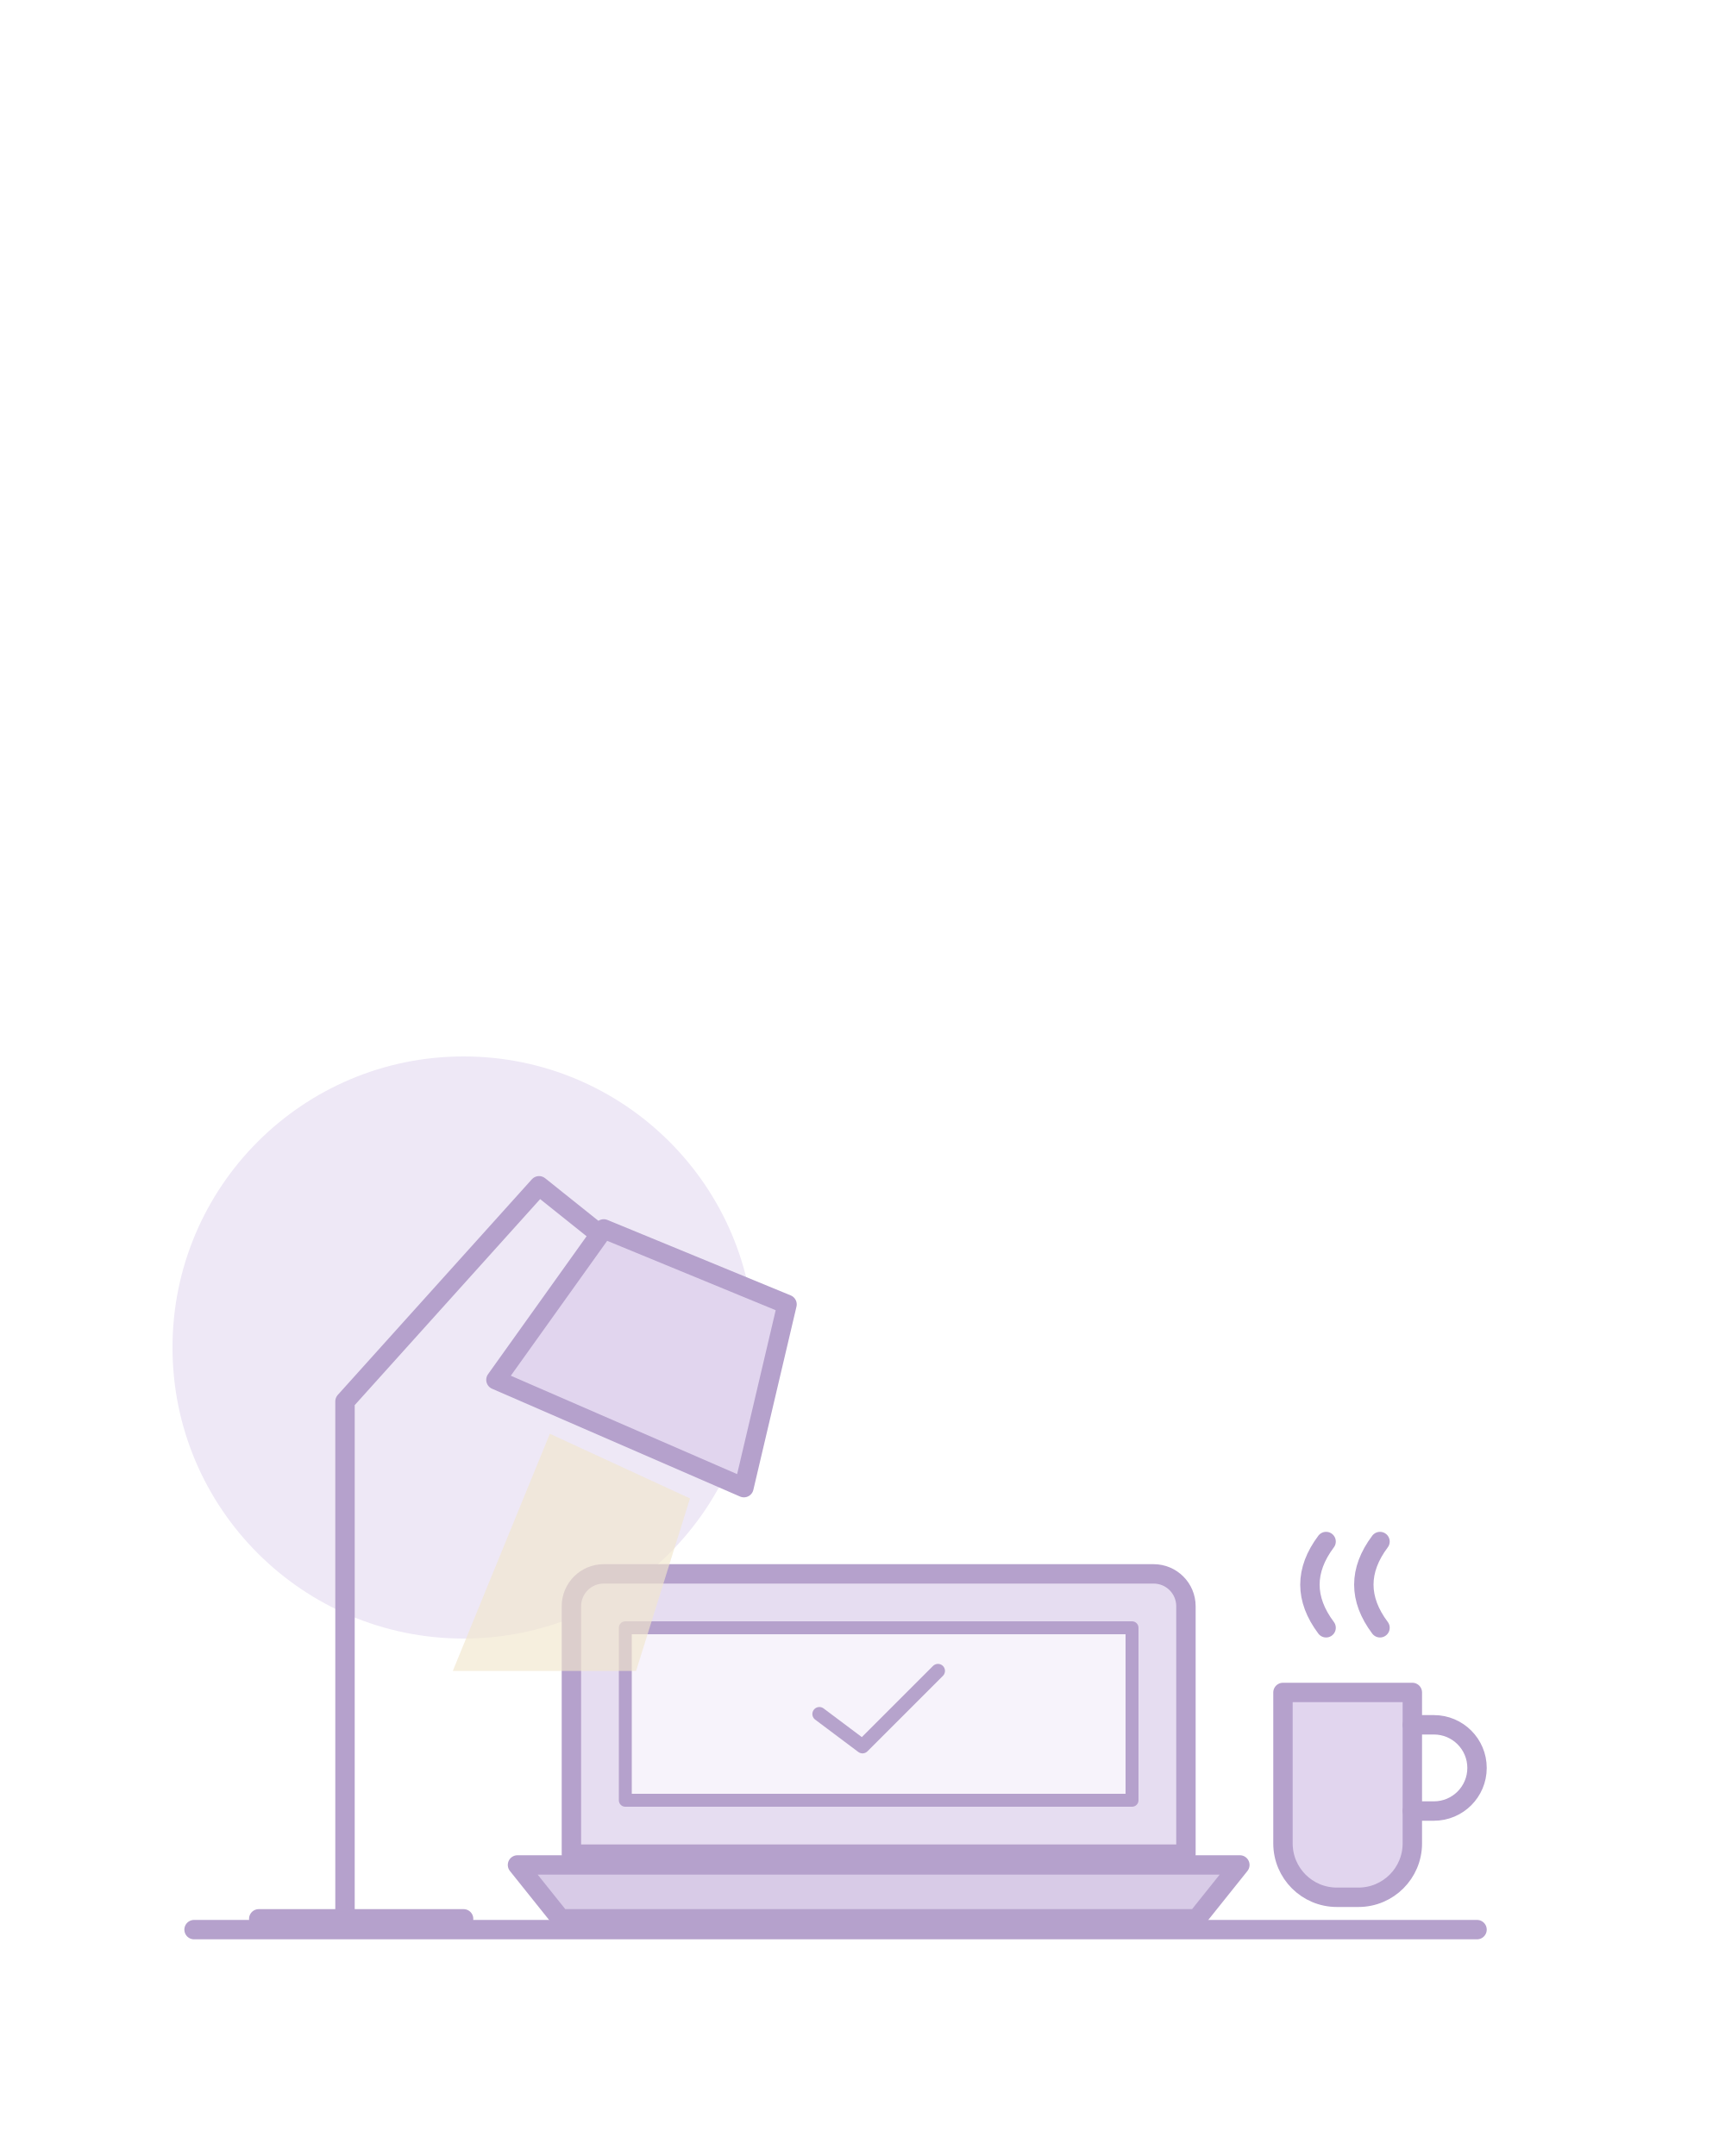
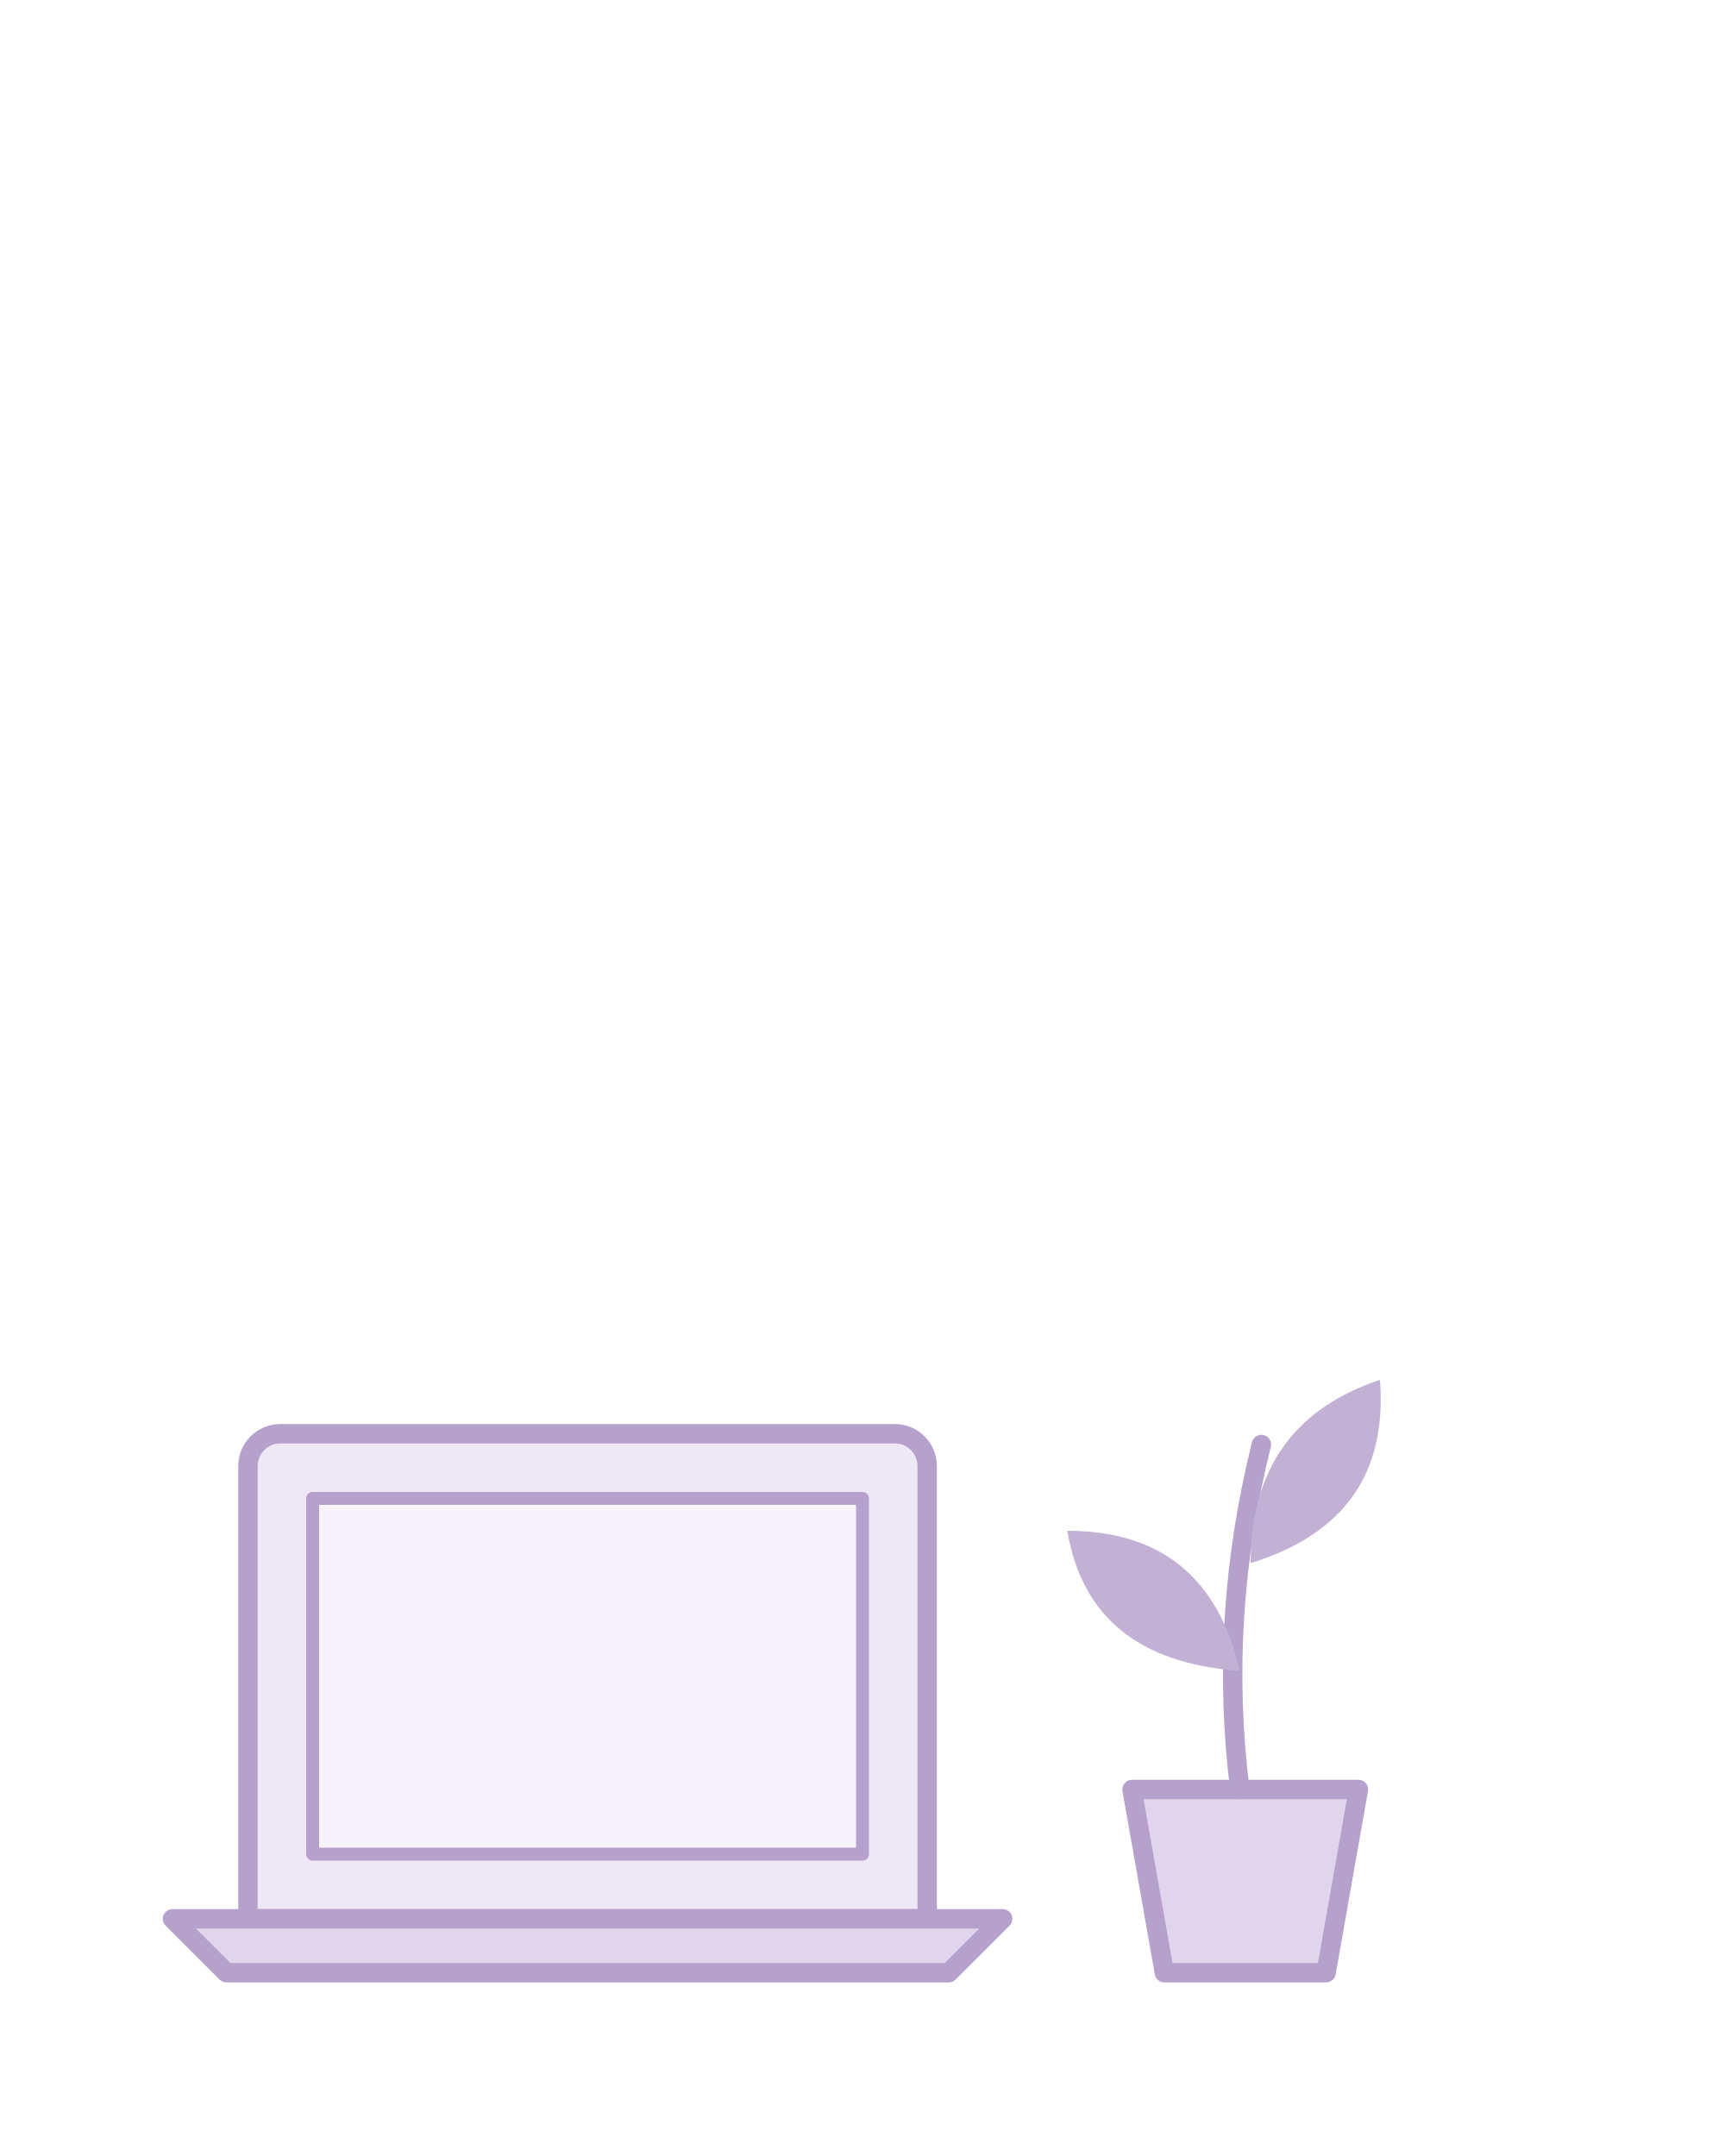
<svg xmlns="http://www.w3.org/2000/svg" viewBox="0 0 160 200" fill="none">
-   <circle cx="43" cy="125" r="27" fill="#eee8f6" />
  <g stroke="#b5a1cc" stroke-width="1.8" stroke-linecap="round" stroke-linejoin="round">
-     <path d="M18 179h119" />
-     <path d="M32 178v-48l18-20 15 12" />
-     <path d="m56 114-10 14 23 10 4-17Z" fill="#e1d5ee" />
-     <path d="M24 178h19" />
-     <path d="M56 146h51a3 3 0 0 1 3 3v23H53v-23a3 3 0 0 1 3-3Z" fill="#e6ddf1" />
-     <path d="M58 151h47v16H58Z" fill="#f7f3fb" stroke-width="1.2" />
-     <path d="M48 173h67l-4 5H52Z" fill="#d8cbe7" />
-     <path d="m76 159 4 3 7-7" stroke="#b6a3cc" stroke-width="1.3" />
-     <path d="M119 157h12v14a5 5 0 0 1-5 5h-2a5 5 0 0 1-5-5Z" fill="#e1d5ee" />
-     <path d="M131 160h2a4 4 0 0 1 0 8h-2M123 151q-3-4 0-8m5 8q-3-4 0-8" />
+     <path d="M26 133h57a3 3 0 0 1 3 3v42H23v-42a3 3 0 0 1 3-3Z" fill="#eee8f6" />
+     <path d="M29 139h51v33H29Z" fill="#f7f3fb" stroke-width="1.2" />
+     <path d="M16 178h77l-5 5H21Z" fill="#e1d5ee" />
+     <path d="M105 166h21l-3 17h-15Z" fill="#e1d5ee" />
+     <path d="M115 166q-2-16 2-32" />
  </g>
-   <path d="m51 133-9 22h17l5-16Z" fill="#f1e6cd" opacity=".65" />
+   <path d="M115 155q-14-1-16-13 13 0 16 13M116 145q0-13 12-17 1 13-12 17" fill="#c3b1d5" />
</svg>
